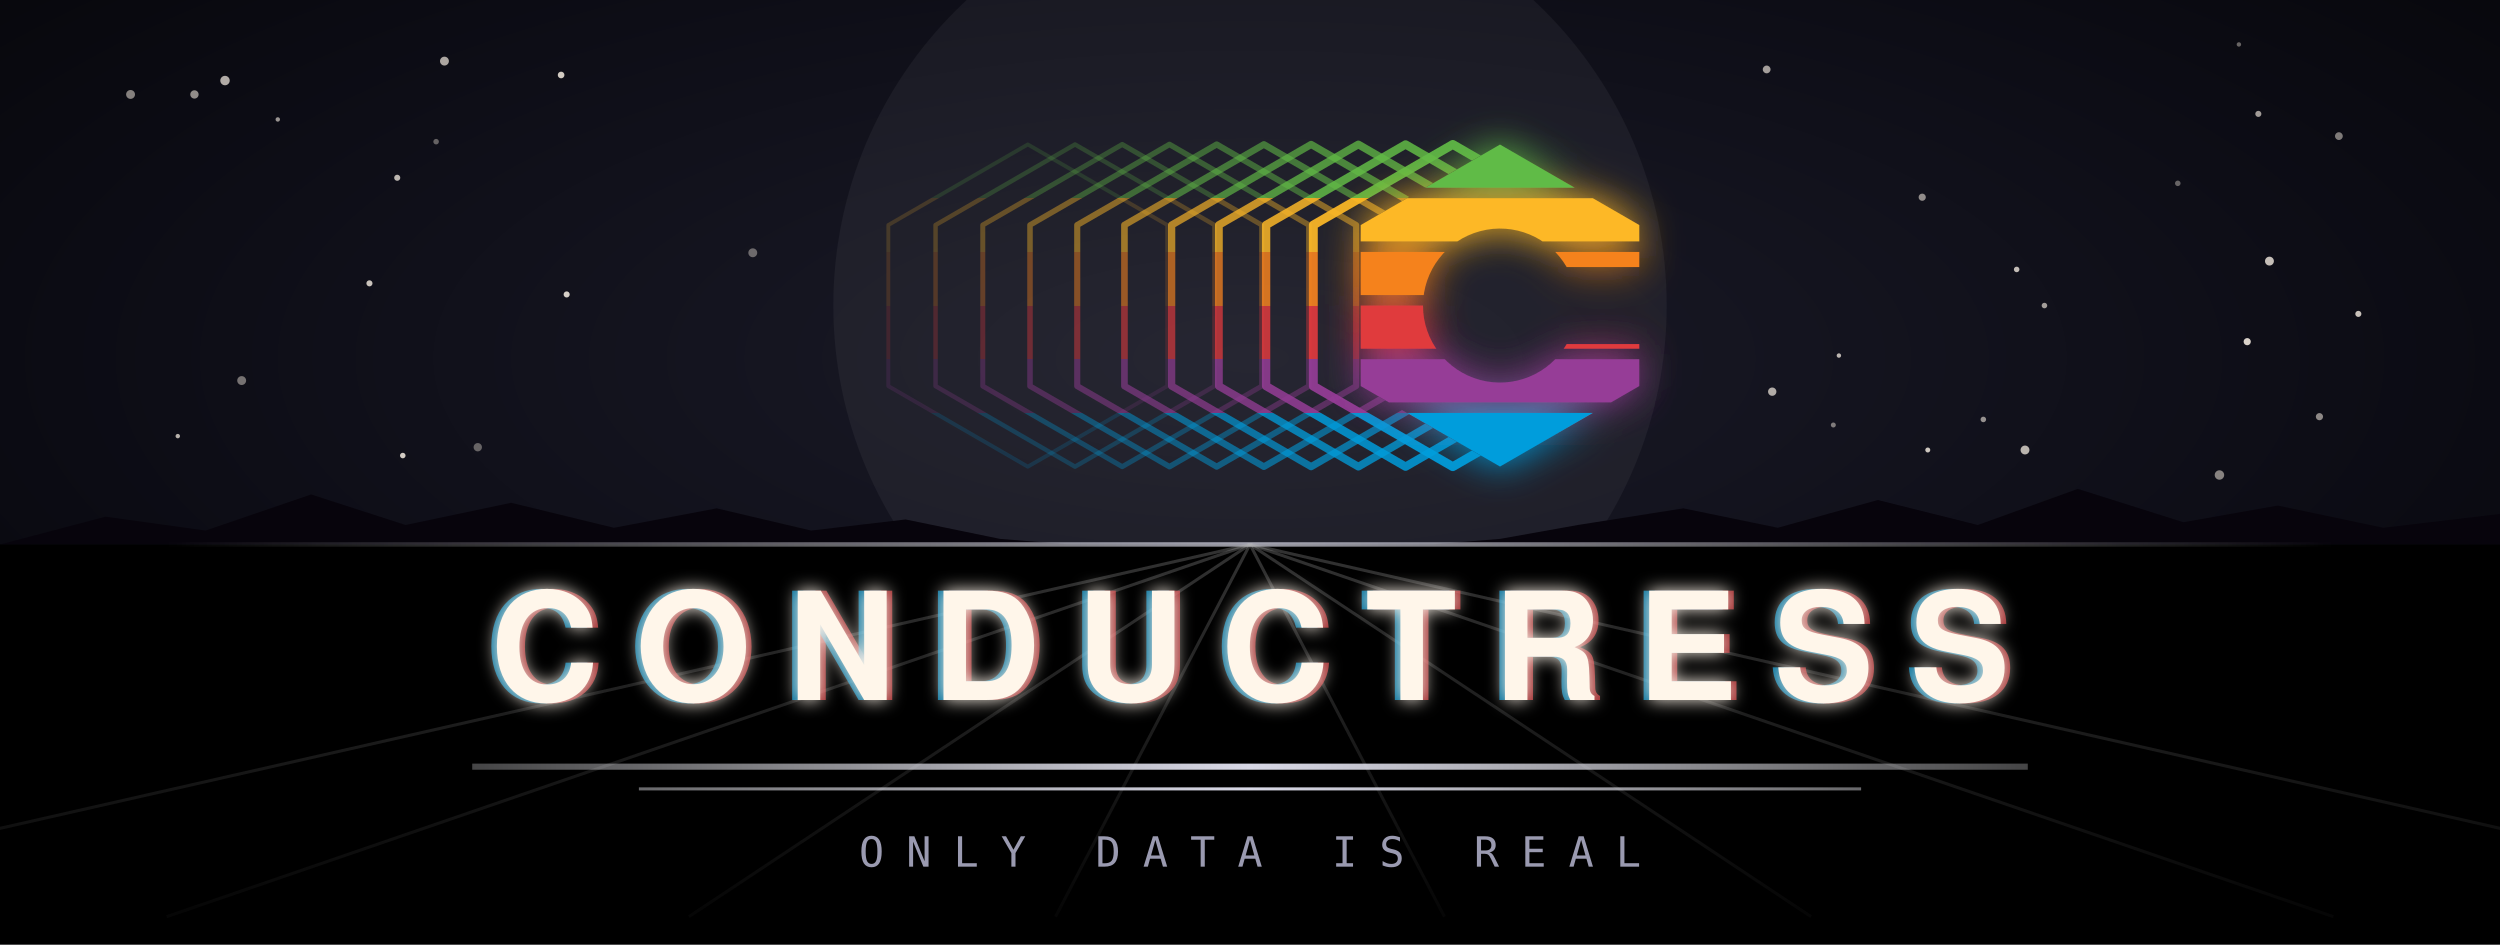
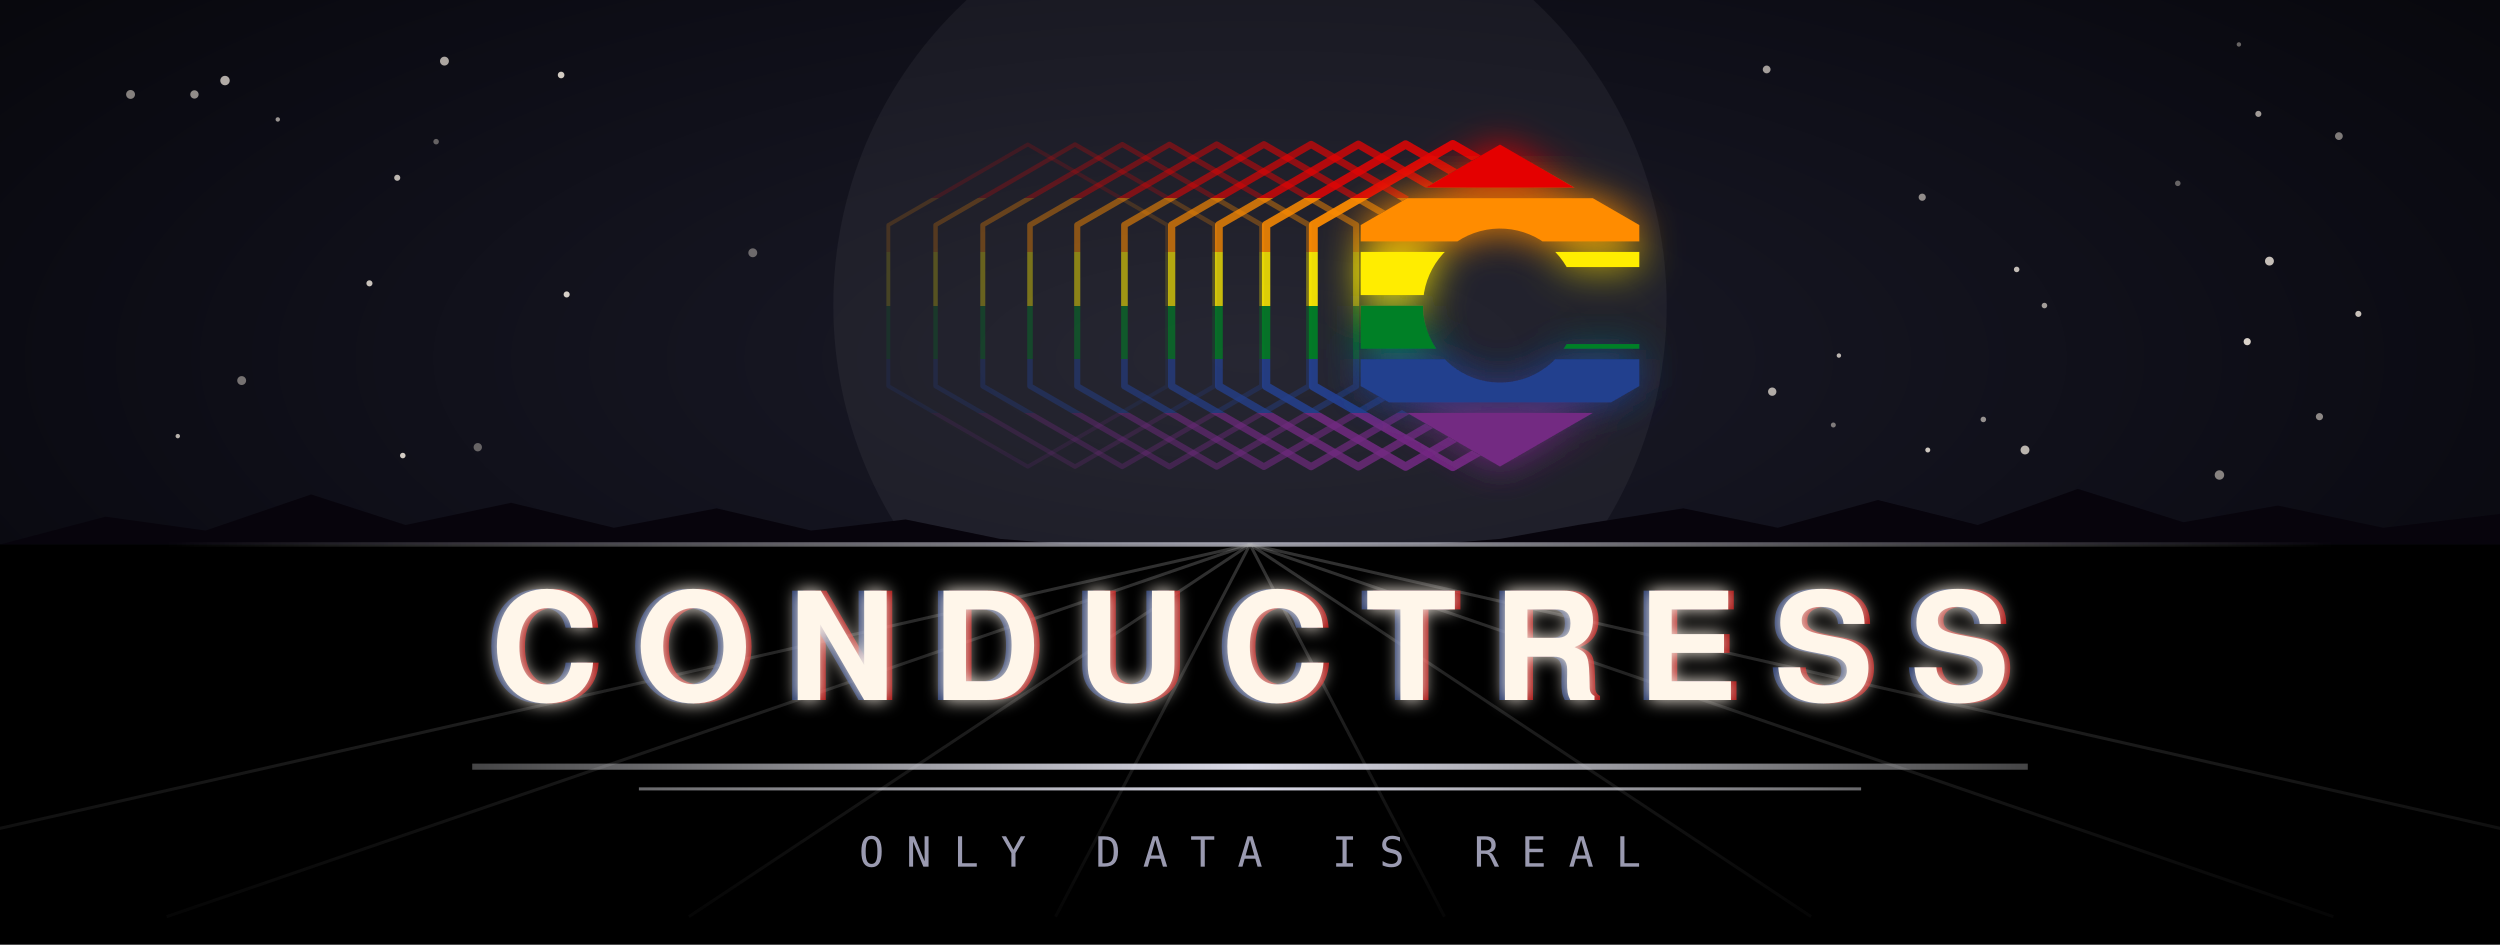
<svg xmlns="http://www.w3.org/2000/svg" viewBox="0 0 900 340" width="900" height="340" role="img" aria-label="Conductress">
  <defs>
    <radialGradient id="prh-sky" cx="50%" cy="38%" r="72%">
      <stop offset="0%" stop-color="#1b1b28" />
      <stop offset="60%" stop-color="#0d0d16" />
      <stop offset="100%" stop-color="#050508" />
    </radialGradient>
    <linearGradient id="prh-trail" gradientUnits="userSpaceOnUse" x1="0" y1="52" x2="0" y2="168">
-       <stop offset="0" stop-color="#61bb46" />
-       <stop offset="0.167" stop-color="#61bb46" />
-       <stop offset="0.167" stop-color="#fdb827" />
-       <stop offset="0.333" stop-color="#fdb827" />
-       <stop offset="0.333" stop-color="#f5821f" />
-       <stop offset="0.5" stop-color="#f5821f" />
-       <stop offset="0.5" stop-color="#e03a3e" />
-       <stop offset="0.667" stop-color="#e03a3e" />
-       <stop offset="0.667" stop-color="#963d97" />
-       <stop offset="0.833" stop-color="#963d97" />
-       <stop offset="0.833" stop-color="#009ddc" />
-       <stop offset="1" stop-color="#009ddc" />
+       <stop offset="0" stop-color="#e40303" />
+       <stop offset="0.167" stop-color="#e40303" />
+       <stop offset="0.167" stop-color="#ff8c00" />
+       <stop offset="0.333" stop-color="#ff8c00" />
+       <stop offset="0.333" stop-color="#ffed00" />
+       <stop offset="0.5" stop-color="#ffed00" />
+       <stop offset="0.5" stop-color="#008026" />
+       <stop offset="0.667" stop-color="#008026" />
+       <stop offset="0.667" stop-color="#24408e" />
+       <stop offset="0.833" stop-color="#24408e" />
+       <stop offset="0.833" stop-color="#732982" />
+       <stop offset="1" stop-color="#732982" />
    </linearGradient>
    <linearGradient id="prh-streak" x1="0" y1="0" x2="1" y2="0">
      <stop offset="0%" stop-color="#ffffff" stop-opacity="0" />
      <stop offset="100%" stop-color="#ffffff" stop-opacity="0.55" />
    </linearGradient>
    <linearGradient id="prh-grid" x1="0" y1="0" x2="0" y2="1">
      <stop offset="0%" stop-color="#ffffff" stop-opacity="0.28" />
      <stop offset="100%" stop-color="#ffffff" stop-opacity="0.03" />
    </linearGradient>
    <linearGradient id="prh-rule" gradientUnits="userSpaceOnUse" x1="60" y1="0" x2="840" y2="0">
      <stop offset="0%" stop-color="#ffffff" stop-opacity="0" />
      <stop offset="50%" stop-color="#d8d8e6" />
      <stop offset="100%" stop-color="#ffffff" stop-opacity="0" />
    </linearGradient>
    <filter id="prh-bloom" x="-60%" y="-60%" width="220%" height="220%">
      <feGaussianBlur stdDeviation="7" result="b1" />
      <feMerge>
        <feMergeNode in="b1" />
        <feMergeNode in="SourceGraphic" />
      </feMerge>
    </filter>
    <filter id="prh-soft" x="-40%" y="-40%" width="180%" height="180%">
      <feGaussianBlur stdDeviation="3" result="b2" />
      <feMerge>
        <feMergeNode in="b2" />
        <feMergeNode in="SourceGraphic" />
      </feMerge>
    </filter>
    <clipPath id="prh-notlead">
      <polygon points="-3789.5,-2449.1 4919.7,2582.1 7420.8,-1747.4 -1288.4,-6778.6" />
      <polygon points="590.2,-4919.0 590.2,5139.0 5590.2,5139.0 5590.2,-4919.0" />
      <polygon points="4919.7,-2362.1 -3789.5,2669.1 -1288.4,6998.6 7420.8,1967.4" />
      <polygon points="4869.5,2669.1 -3839.7,-2362.1 -6340.8,1967.4 2368.4,6998.6" />
      <polygon points="489.8,5139.0 489.8,-4919.0 -4510.2,-4919.0 -4510.2,5139.0" />
      <polygon points="-3839.7,2582.1 4869.5,-2449.1 2368.4,-6778.6 -6340.8,-1747.4" />
    </clipPath>
    <clipPath id="prh-c">
      <path d="M89.8 27 L50 4 L10.2 27 L10.2 73 L50 96 L89.8 73 L89.8 61 L69.05 61 A22 22 0 1 1 69.05 39 L89.8 39 Z" />
    </clipPath>
    <symbol id="prh-cmark" viewBox="0 0 100 100">
      <g clip-path="url(#prh-c)">
-         <rect x="8" y="4.00" width="84" height="12.33" fill="#61bb46" />
-         <rect x="8" y="19.33" width="84" height="12.33" fill="#fdb827" />
-         <rect x="8" y="34.67" width="84" height="12.33" fill="#f5821f" />
-         <rect x="8" y="50.00" width="84" height="12.33" fill="#e03a3e" />
-         <rect x="8" y="65.33" width="84" height="12.33" fill="#963d97" />
-         <rect x="8" y="80.67" width="84" height="15.33" fill="#009ddc" />
+         <rect x="8" y="4.00" width="84" height="12.33" fill="#e40303" />
+         <rect x="8" y="19.33" width="84" height="12.33" fill="#ff8c00" />
+         <rect x="8" y="34.67" width="84" height="12.33" fill="#ffed00" />
+         <rect x="8" y="50.00" width="84" height="12.33" fill="#008026" />
+         <rect x="8" y="65.33" width="84" height="12.33" fill="#24408e" />
+         <rect x="8" y="80.67" width="84" height="15.33" fill="#732982" />
      </g>
    </symbol>
  </defs>
  <g id="background">
    <rect width="900" height="340" fill="url(#prh-sky)" />
    <circle cx="450" cy="110" r="150" fill="#ffffff" opacity="0.05" />
  </g>
  <g id="stars" fill="#fff6ea">
    <circle cx="736" cy="110" r="1.0" opacity="0.61" />
    <circle cx="729" cy="162" r="1.6" opacity="0.71" />
    <circle cx="636" cy="25" r="1.4" opacity="0.62" />
    <circle cx="64" cy="157" r="0.8" opacity="0.70" />
    <circle cx="660" cy="153" r="0.9" opacity="0.46" />
    <circle cx="726" cy="97" r="1.0" opacity="0.75" />
    <circle cx="202" cy="27" r="1.2" opacity="0.81" />
    <circle cx="87" cy="137" r="1.6" opacity="0.43" />
    <circle cx="714" cy="151" r="1.0" opacity="0.56" />
    <circle cx="100" cy="43" r="0.8" opacity="0.58" />
    <circle cx="849" cy="113" r="1.1" opacity="0.77" />
    <circle cx="813" cy="41" r="1.1" opacity="0.61" />
    <circle cx="47" cy="34" r="1.6" opacity="0.50" />
    <circle cx="694" cy="162" r="0.9" opacity="0.79" />
    <circle cx="806" cy="16" r="0.8" opacity="0.38" />
    <circle cx="70" cy="34" r="1.5" opacity="0.55" />
    <circle cx="172" cy="161" r="1.5" opacity="0.36" />
    <circle cx="842" cy="49" r="1.4" opacity="0.47" />
    <circle cx="809" cy="123" r="1.3" opacity="0.84" />
    <circle cx="835" cy="150" r="1.3" opacity="0.53" />
    <circle cx="692" cy="71" r="1.3" opacity="0.54" />
    <circle cx="143" cy="64" r="1.1" opacity="0.72" />
    <circle cx="157" cy="51" r="1.0" opacity="0.36" />
    <circle cx="81" cy="29" r="1.7" opacity="0.68" />
    <circle cx="662" cy="128" r="0.8" opacity="0.72" />
    <circle cx="145" cy="164" r="1.0" opacity="0.81" />
    <circle cx="271" cy="91" r="1.6" opacity="0.38" />
    <circle cx="817" cy="94" r="1.6" opacity="0.76" />
    <circle cx="799" cy="171" r="1.7" opacity="0.50" />
    <circle cx="160" cy="22" r="1.6" opacity="0.66" />
    <circle cx="784" cy="66" r="1.0" opacity="0.37" />
    <circle cx="204" cy="106" r="1.1" opacity="0.83" />
    <circle cx="133" cy="102" r="1.1" opacity="0.78" />
    <circle cx="638" cy="141" r="1.5" opacity="0.67" />
  </g>
  <g id="mountains" fill="#07040c">
    <path d="M0 196 L38 186 L74 191 L112 178 L146 189 L184 181 L221 190 L258 183 L292 191 L326 187 L360 194 L385 196 Z" />
    <path d="M515 196 L540 194 L568 189 L606 183 L640 190 L676 180 L712 189 L748 176 L786 188 L820 182 L858 190 L900 185 L900 196 Z" />
  </g>
  <rect id="ground" x="0" y="196" width="900" height="144" fill="#000" />
  <g id="horizon" opacity="0.7">
    <line x1="60" y1="196" x2="840" y2="196" stroke="url(#prh-rule)" stroke-width="1.6" />
    <g stroke="url(#prh-grid)" stroke-width="1.1" fill="none">
      <line x1="450" y1="196" x2="-140" y2="330" />
      <line x1="450" y1="196" x2="60" y2="330" />
      <line x1="450" y1="196" x2="248" y2="330" />
      <line x1="450" y1="196" x2="380" y2="330" />
      <line x1="450" y1="196" x2="520" y2="330" />
      <line x1="450" y1="196" x2="652" y2="330" />
      <line x1="450" y1="196" x2="840" y2="330" />
      <line x1="450" y1="196" x2="1040" y2="330" />
    </g>
  </g>
  <g id="speedstreaks" stroke="url(#prh-streak)" stroke-linecap="round">
    <line x1="150" y1="72" x2="372" y2="72" stroke-width="2" />
    <line x1="118" y1="96" x2="356" y2="96" stroke-width="3.4" />
    <line x1="166" y1="120" x2="366" y2="120" stroke-width="1.6" />
    <line x1="104" y1="144" x2="350" y2="144" stroke-width="4.2" />
    <line x1="182" y1="164" x2="360" y2="164" stroke-width="1.4" />
  </g>
  <g id="trail" fill="none" stroke="url(#prh-trail)" stroke-linejoin="round" clip-path="url(#prh-notlead)">
    <path d="M370 52 L420.2 81 L420.2 139 L370 168 L319.8 139 L319.8 81 Z" stroke-width="1.4" opacity="0.17" />
    <path d="M387 52 L437.2 81 L437.2 139 L387 168 L336.8 139 L336.8 81 Z" stroke-width="1.6" opacity="0.24" />
    <path d="M404 52 L454.2 81 L454.2 139 L404 168 L353.8 139 L353.8 81 Z" stroke-width="1.8" opacity="0.32" />
    <path d="M421 52 L471.2 81 L471.2 139 L421 168 L370.8 139 L370.8 81 Z" stroke-width="2.0" opacity="0.4" />
    <path d="M438 52 L488.2 81 L488.2 139 L438 168 L387.8 139 L387.8 81 Z" stroke-width="2.2" opacity="0.48" />
    <path d="M455 52 L505.2 81 L505.2 139 L455 168 L404.8 139 L404.8 81 Z" stroke-width="2.4" opacity="0.57" />
    <path d="M472 52 L522.2 81 L522.2 139 L472 168 L421.8 139 L421.8 81 Z" stroke-width="2.6" opacity="0.66" />
    <path d="M489 52 L539.2 81 L539.2 139 L489 168 L438.8 139 L438.8 81 Z" stroke-width="2.8" opacity="0.75" />
    <path d="M506 52 L556.2 81 L556.2 139 L506 168 L455.8 139 L455.8 81 Z" stroke-width="3.0" opacity="0.84" />
    <path d="M523 52 L573.2 81 L573.2 139 L523 168 L472.8 139 L472.8 81 Z" stroke-width="3.2" opacity="0.92" />
  </g>
  <g id="lead" filter="url(#prh-bloom)">
    <use href="#prh-cmark" x="477" y="47" width="126" height="126" />
  </g>
  <g id="wordmark">
-     <path d="M213.334 225.972C213.064 222.57 212.362 220.41 210.688 218.196C207.664 214.2 202.804 211.986 196.918 211.986C185.794 211.986 178.882 219.924 178.882 232.668C178.882 245.358 185.74 253.242 196.702 253.242C206.53 253.242 213.01 247.572 213.496 238.554H205.612C205.072 243.576 201.94 246.438 196.918 246.438C190.654 246.438 186.982 241.362 186.982 232.776C186.982 224.082 190.816 218.898 197.188 218.898C201.886 218.898 204.532 221.166 205.612 225.972Z M249.554 211.986C244.046 211.986 239.51 213.822 236.162 217.44C232.652 221.22 230.654 226.728 230.654 232.614C230.654 238.5 232.652 244.062 236.162 247.788C239.564 251.46 243.992 253.242 249.608 253.242C255.224 253.242 259.652 251.46 263.054 247.788C266.456 244.17 268.562 238.446 268.562 232.884C268.562 226.728 266.564 221.166 263.054 217.44C259.598 213.714 255.278 211.986 249.554 211.986ZM249.608 218.898C256.25 218.898 260.462 224.298 260.462 232.83C260.462 240.93 256.088 246.33 249.608 246.33C243.02 246.33 238.754 240.93 238.754 232.614C238.754 224.298 243.02 218.898 249.608 218.898Z M311.1 252.0H319.2V212.634H311.1V239.418L295.494 212.634H287.178V252.0H295.278V224.784Z M339.652 252.0H355.042C361.036 252.0 364.816 250.596 367.516 247.41C370.594 243.738 372.268 238.446 372.268 232.29C372.268 226.188 370.594 220.896 367.516 217.17C364.816 213.984 361.09 212.634 355.042 212.634H339.652ZM347.752 245.25V219.384H355.042C361.144 219.384 364.168 223.65 364.168 232.344C364.168 240.984 361.144 245.25 355.042 245.25Z M414.698 212.634V239.31C414.698 244.062 412.268 246.33 407.192 246.33C402.116 246.33 399.686 244.062 399.686 239.31V212.634H391.586V239.31C391.586 243.738 392.774 246.87 395.42 249.246C398.282 251.838 402.44 253.242 407.192 253.242C411.944 253.242 416.102 251.838 418.964 249.246C421.61 246.87 422.798 243.738 422.798 239.31V212.634Z M476.298 225.972C476.028 222.57 475.326 220.41 473.652 218.196C470.628 214.2 465.768 211.986 459.882 211.986C448.758 211.986 441.846 219.924 441.846 232.668C441.846 245.358 448.704 253.242 459.666 253.242C469.494 253.242 475.974 247.572 476.46 238.554H468.576C468.036 243.576 464.904 246.438 459.882 246.438C453.618 246.438 449.946 241.362 449.946 232.776C449.946 224.082 453.78 218.898 460.152 218.898C464.85 218.898 467.496 221.166 468.576 225.972Z M512.248 219.384H523.75V212.634H492.214V219.384H504.148V252.0H512.248Z M549.872 236.394H559.16C562.67 236.394 564.182 237.798 564.182 241.038V242.658C564.128 243.684 564.128 244.656 564.128 245.25C564.128 248.976 564.344 250.11 565.316 252.0H574.01V250.542C572.768 249.84 572.282 249.03 572.282 247.302C572.066 235.692 571.85 235.152 566.828 232.992C571.256 231.264 573.47 228.078 573.47 223.272C573.47 220.14 572.39 217.278 570.5 215.334C568.718 213.498 566.234 212.634 562.886 212.634H541.772V252.0H549.872ZM549.872 229.644V219.384H559.646C561.968 219.384 562.886 219.6 563.912 220.41C564.884 221.22 565.37 222.57 565.37 224.406C565.37 226.296 564.884 227.808 563.912 228.618C562.994 229.374 561.968 229.644 559.646 229.644Z M601.806 235.044H620.652V228.294H601.806V219.384H622.164V212.634H593.706V252.0H623.136V245.25H601.806Z M671.236 224.622C671.182 216.468 665.728 211.986 655.792 211.986C646.342 211.986 640.888 216.414 640.888 224.082C640.888 230.184 643.966 233.154 651.958 234.666L657.466 235.746C662.866 236.772 664.864 238.284 664.864 241.47C664.864 244.764 661.84 246.762 656.926 246.762C651.418 246.762 648.34 244.44 648.07 240.228H640.186C640.672 248.652 646.45 253.242 656.494 253.242C666.646 253.242 672.64 248.544 672.64 240.498C672.64 234.288 669.508 231.048 662.218 229.644L656.062 228.456C650.284 227.322 648.61 226.188 648.61 223.326C648.61 220.356 651.202 218.466 655.414 218.466C660.544 218.466 663.406 220.626 663.676 224.622Z M720.254 224.622C720.2 216.468 714.746 211.986 704.81 211.986C695.36 211.986 689.906 216.414 689.906 224.082C689.906 230.184 692.984 233.154 700.976 234.666L706.484 235.746C711.884 236.772 713.882 238.284 713.882 241.47C713.882 244.764 710.858 246.762 705.944 246.762C700.436 246.762 697.358 244.44 697.088 240.228H689.204C689.69 248.652 695.468 253.242 705.512 253.242C715.664 253.242 721.658 248.544 721.658 240.498C721.658 234.288 718.526 231.048 711.236 229.644L705.08 228.456C699.302 227.322 697.628 226.188 697.628 223.326C697.628 220.356 700.22 218.466 704.432 218.466C709.562 218.466 712.424 220.626 712.694 224.622Z" transform="translate(2 0)" fill="#e03a3e" opacity="0.7" />
-     <path d="M213.334 225.972C213.064 222.57 212.362 220.41 210.688 218.196C207.664 214.2 202.804 211.986 196.918 211.986C185.794 211.986 178.882 219.924 178.882 232.668C178.882 245.358 185.74 253.242 196.702 253.242C206.53 253.242 213.01 247.572 213.496 238.554H205.612C205.072 243.576 201.94 246.438 196.918 246.438C190.654 246.438 186.982 241.362 186.982 232.776C186.982 224.082 190.816 218.898 197.188 218.898C201.886 218.898 204.532 221.166 205.612 225.972Z M249.554 211.986C244.046 211.986 239.51 213.822 236.162 217.44C232.652 221.22 230.654 226.728 230.654 232.614C230.654 238.5 232.652 244.062 236.162 247.788C239.564 251.46 243.992 253.242 249.608 253.242C255.224 253.242 259.652 251.46 263.054 247.788C266.456 244.17 268.562 238.446 268.562 232.884C268.562 226.728 266.564 221.166 263.054 217.44C259.598 213.714 255.278 211.986 249.554 211.986ZM249.608 218.898C256.25 218.898 260.462 224.298 260.462 232.83C260.462 240.93 256.088 246.33 249.608 246.33C243.02 246.33 238.754 240.93 238.754 232.614C238.754 224.298 243.02 218.898 249.608 218.898Z M311.1 252.0H319.2V212.634H311.1V239.418L295.494 212.634H287.178V252.0H295.278V224.784Z M339.652 252.0H355.042C361.036 252.0 364.816 250.596 367.516 247.41C370.594 243.738 372.268 238.446 372.268 232.29C372.268 226.188 370.594 220.896 367.516 217.17C364.816 213.984 361.09 212.634 355.042 212.634H339.652ZM347.752 245.25V219.384H355.042C361.144 219.384 364.168 223.65 364.168 232.344C364.168 240.984 361.144 245.25 355.042 245.25Z M414.698 212.634V239.31C414.698 244.062 412.268 246.33 407.192 246.33C402.116 246.33 399.686 244.062 399.686 239.31V212.634H391.586V239.31C391.586 243.738 392.774 246.87 395.42 249.246C398.282 251.838 402.44 253.242 407.192 253.242C411.944 253.242 416.102 251.838 418.964 249.246C421.61 246.87 422.798 243.738 422.798 239.31V212.634Z M476.298 225.972C476.028 222.57 475.326 220.41 473.652 218.196C470.628 214.2 465.768 211.986 459.882 211.986C448.758 211.986 441.846 219.924 441.846 232.668C441.846 245.358 448.704 253.242 459.666 253.242C469.494 253.242 475.974 247.572 476.46 238.554H468.576C468.036 243.576 464.904 246.438 459.882 246.438C453.618 246.438 449.946 241.362 449.946 232.776C449.946 224.082 453.78 218.898 460.152 218.898C464.85 218.898 467.496 221.166 468.576 225.972Z M512.248 219.384H523.75V212.634H492.214V219.384H504.148V252.0H512.248Z M549.872 236.394H559.16C562.67 236.394 564.182 237.798 564.182 241.038V242.658C564.128 243.684 564.128 244.656 564.128 245.25C564.128 248.976 564.344 250.11 565.316 252.0H574.01V250.542C572.768 249.84 572.282 249.03 572.282 247.302C572.066 235.692 571.85 235.152 566.828 232.992C571.256 231.264 573.47 228.078 573.47 223.272C573.47 220.14 572.39 217.278 570.5 215.334C568.718 213.498 566.234 212.634 562.886 212.634H541.772V252.0H549.872ZM549.872 229.644V219.384H559.646C561.968 219.384 562.886 219.6 563.912 220.41C564.884 221.22 565.37 222.57 565.37 224.406C565.37 226.296 564.884 227.808 563.912 228.618C562.994 229.374 561.968 229.644 559.646 229.644Z M601.806 235.044H620.652V228.294H601.806V219.384H622.164V212.634H593.706V252.0H623.136V245.25H601.806Z M671.236 224.622C671.182 216.468 665.728 211.986 655.792 211.986C646.342 211.986 640.888 216.414 640.888 224.082C640.888 230.184 643.966 233.154 651.958 234.666L657.466 235.746C662.866 236.772 664.864 238.284 664.864 241.47C664.864 244.764 661.84 246.762 656.926 246.762C651.418 246.762 648.34 244.44 648.07 240.228H640.186C640.672 248.652 646.45 253.242 656.494 253.242C666.646 253.242 672.64 248.544 672.64 240.498C672.64 234.288 669.508 231.048 662.218 229.644L656.062 228.456C650.284 227.322 648.61 226.188 648.61 223.326C648.61 220.356 651.202 218.466 655.414 218.466C660.544 218.466 663.406 220.626 663.676 224.622Z M720.254 224.622C720.2 216.468 714.746 211.986 704.81 211.986C695.36 211.986 689.906 216.414 689.906 224.082C689.906 230.184 692.984 233.154 700.976 234.666L706.484 235.746C711.884 236.772 713.882 238.284 713.882 241.47C713.882 244.764 710.858 246.762 705.944 246.762C700.436 246.762 697.358 244.44 697.088 240.228H689.204C689.69 248.652 695.468 253.242 705.512 253.242C715.664 253.242 721.658 248.544 721.658 240.498C721.658 234.288 718.526 231.048 711.236 229.644L705.08 228.456C699.302 227.322 697.628 226.188 697.628 223.326C697.628 220.356 700.22 218.466 704.432 218.466C709.562 218.466 712.424 220.626 712.694 224.622Z" transform="translate(-2 0)" fill="#009ddc" opacity="0.7" />
+     <path d="M213.334 225.972C213.064 222.57 212.362 220.41 210.688 218.196C207.664 214.2 202.804 211.986 196.918 211.986C185.794 211.986 178.882 219.924 178.882 232.668C178.882 245.358 185.74 253.242 196.702 253.242C206.53 253.242 213.01 247.572 213.496 238.554H205.612C205.072 243.576 201.94 246.438 196.918 246.438C190.654 246.438 186.982 241.362 186.982 232.776C186.982 224.082 190.816 218.898 197.188 218.898C201.886 218.898 204.532 221.166 205.612 225.972Z M249.554 211.986C244.046 211.986 239.51 213.822 236.162 217.44C232.652 221.22 230.654 226.728 230.654 232.614C230.654 238.5 232.652 244.062 236.162 247.788C239.564 251.46 243.992 253.242 249.608 253.242C255.224 253.242 259.652 251.46 263.054 247.788C266.456 244.17 268.562 238.446 268.562 232.884C268.562 226.728 266.564 221.166 263.054 217.44C259.598 213.714 255.278 211.986 249.554 211.986ZM249.608 218.898C256.25 218.898 260.462 224.298 260.462 232.83C260.462 240.93 256.088 246.33 249.608 246.33C243.02 246.33 238.754 240.93 238.754 232.614C238.754 224.298 243.02 218.898 249.608 218.898Z M311.1 252.0H319.2V212.634H311.1V239.418L295.494 212.634H287.178V252.0H295.278V224.784Z M339.652 252.0H355.042C361.036 252.0 364.816 250.596 367.516 247.41C370.594 243.738 372.268 238.446 372.268 232.29C372.268 226.188 370.594 220.896 367.516 217.17C364.816 213.984 361.09 212.634 355.042 212.634H339.652ZM347.752 245.25V219.384H355.042C361.144 219.384 364.168 223.65 364.168 232.344C364.168 240.984 361.144 245.25 355.042 245.25Z M414.698 212.634V239.31C414.698 244.062 412.268 246.33 407.192 246.33C402.116 246.33 399.686 244.062 399.686 239.31V212.634H391.586V239.31C391.586 243.738 392.774 246.87 395.42 249.246C398.282 251.838 402.44 253.242 407.192 253.242C411.944 253.242 416.102 251.838 418.964 249.246C421.61 246.87 422.798 243.738 422.798 239.31V212.634Z M476.298 225.972C476.028 222.57 475.326 220.41 473.652 218.196C470.628 214.2 465.768 211.986 459.882 211.986C448.758 211.986 441.846 219.924 441.846 232.668C441.846 245.358 448.704 253.242 459.666 253.242C469.494 253.242 475.974 247.572 476.46 238.554H468.576C468.036 243.576 464.904 246.438 459.882 246.438C453.618 246.438 449.946 241.362 449.946 232.776C449.946 224.082 453.78 218.898 460.152 218.898C464.85 218.898 467.496 221.166 468.576 225.972Z M512.248 219.384H523.75V212.634H492.214V219.384H504.148V252.0H512.248Z M549.872 236.394H559.16C562.67 236.394 564.182 237.798 564.182 241.038V242.658C564.128 243.684 564.128 244.656 564.128 245.25C564.128 248.976 564.344 250.11 565.316 252.0H574.01V250.542C572.768 249.84 572.282 249.03 572.282 247.302C572.066 235.692 571.85 235.152 566.828 232.992C571.256 231.264 573.47 228.078 573.47 223.272C573.47 220.14 572.39 217.278 570.5 215.334C568.718 213.498 566.234 212.634 562.886 212.634H541.772V252.0H549.872ZM549.872 229.644V219.384H559.646C561.968 219.384 562.886 219.6 563.912 220.41C564.884 221.22 565.37 222.57 565.37 224.406C565.37 226.296 564.884 227.808 563.912 228.618C562.994 229.374 561.968 229.644 559.646 229.644Z M601.806 235.044H620.652V228.294H601.806V219.384H622.164V212.634H593.706V252.0H623.136V245.25H601.806Z M671.236 224.622C671.182 216.468 665.728 211.986 655.792 211.986C646.342 211.986 640.888 216.414 640.888 224.082C640.888 230.184 643.966 233.154 651.958 234.666L657.466 235.746C662.866 236.772 664.864 238.284 664.864 241.47C664.864 244.764 661.84 246.762 656.926 246.762C651.418 246.762 648.34 244.44 648.07 240.228H640.186C640.672 248.652 646.45 253.242 656.494 253.242C666.646 253.242 672.64 248.544 672.64 240.498C672.64 234.288 669.508 231.048 662.218 229.644L656.062 228.456C650.284 227.322 648.61 226.188 648.61 223.326C648.61 220.356 651.202 218.466 655.414 218.466C660.544 218.466 663.406 220.626 663.676 224.622Z M720.254 224.622C720.2 216.468 714.746 211.986 704.81 211.986C695.36 211.986 689.906 216.414 689.906 224.082C689.906 230.184 692.984 233.154 700.976 234.666L706.484 235.746C711.884 236.772 713.882 238.284 713.882 241.47C713.882 244.764 710.858 246.762 705.944 246.762C700.436 246.762 697.358 244.44 697.088 240.228H689.204C689.69 248.652 695.468 253.242 705.512 253.242C715.664 253.242 721.658 248.544 721.658 240.498C721.658 234.288 718.526 231.048 711.236 229.644L705.08 228.456C699.302 227.322 697.628 226.188 697.628 223.326C697.628 220.356 700.22 218.466 704.432 218.466C709.562 218.466 712.424 220.626 712.694 224.622Z" transform="translate(2 0)" fill="#e40303" opacity="0.7" />
+     <path d="M213.334 225.972C213.064 222.57 212.362 220.41 210.688 218.196C207.664 214.2 202.804 211.986 196.918 211.986C185.794 211.986 178.882 219.924 178.882 232.668C178.882 245.358 185.74 253.242 196.702 253.242C206.53 253.242 213.01 247.572 213.496 238.554H205.612C205.072 243.576 201.94 246.438 196.918 246.438C190.654 246.438 186.982 241.362 186.982 232.776C186.982 224.082 190.816 218.898 197.188 218.898C201.886 218.898 204.532 221.166 205.612 225.972Z M249.554 211.986C244.046 211.986 239.51 213.822 236.162 217.44C232.652 221.22 230.654 226.728 230.654 232.614C230.654 238.5 232.652 244.062 236.162 247.788C239.564 251.46 243.992 253.242 249.608 253.242C255.224 253.242 259.652 251.46 263.054 247.788C266.456 244.17 268.562 238.446 268.562 232.884C268.562 226.728 266.564 221.166 263.054 217.44C259.598 213.714 255.278 211.986 249.554 211.986ZM249.608 218.898C256.25 218.898 260.462 224.298 260.462 232.83C260.462 240.93 256.088 246.33 249.608 246.33C243.02 246.33 238.754 240.93 238.754 232.614C238.754 224.298 243.02 218.898 249.608 218.898Z M311.1 252.0H319.2V212.634H311.1V239.418L295.494 212.634H287.178V252.0H295.278V224.784Z M339.652 252.0H355.042C361.036 252.0 364.816 250.596 367.516 247.41C370.594 243.738 372.268 238.446 372.268 232.29C372.268 226.188 370.594 220.896 367.516 217.17C364.816 213.984 361.09 212.634 355.042 212.634H339.652ZM347.752 245.25V219.384H355.042C361.144 219.384 364.168 223.65 364.168 232.344C364.168 240.984 361.144 245.25 355.042 245.25Z M414.698 212.634V239.31C414.698 244.062 412.268 246.33 407.192 246.33C402.116 246.33 399.686 244.062 399.686 239.31V212.634H391.586V239.31C391.586 243.738 392.774 246.87 395.42 249.246C398.282 251.838 402.44 253.242 407.192 253.242C411.944 253.242 416.102 251.838 418.964 249.246C421.61 246.87 422.798 243.738 422.798 239.31V212.634Z M476.298 225.972C476.028 222.57 475.326 220.41 473.652 218.196C470.628 214.2 465.768 211.986 459.882 211.986C448.758 211.986 441.846 219.924 441.846 232.668C441.846 245.358 448.704 253.242 459.666 253.242C469.494 253.242 475.974 247.572 476.46 238.554H468.576C468.036 243.576 464.904 246.438 459.882 246.438C453.618 246.438 449.946 241.362 449.946 232.776C449.946 224.082 453.78 218.898 460.152 218.898C464.85 218.898 467.496 221.166 468.576 225.972Z M512.248 219.384H523.75V212.634H492.214V219.384H504.148V252.0H512.248Z M549.872 236.394H559.16C562.67 236.394 564.182 237.798 564.182 241.038V242.658C564.128 243.684 564.128 244.656 564.128 245.25C564.128 248.976 564.344 250.11 565.316 252.0H574.01V250.542C572.768 249.84 572.282 249.03 572.282 247.302C572.066 235.692 571.85 235.152 566.828 232.992C571.256 231.264 573.47 228.078 573.47 223.272C573.47 220.14 572.39 217.278 570.5 215.334C568.718 213.498 566.234 212.634 562.886 212.634H541.772V252.0H549.872ZM549.872 229.644V219.384H559.646C561.968 219.384 562.886 219.6 563.912 220.41C564.884 221.22 565.37 222.57 565.37 224.406C565.37 226.296 564.884 227.808 563.912 228.618C562.994 229.374 561.968 229.644 559.646 229.644Z M601.806 235.044H620.652V228.294H601.806V219.384H622.164V212.634H593.706V252.0H623.136V245.25H601.806Z M671.236 224.622C671.182 216.468 665.728 211.986 655.792 211.986C646.342 211.986 640.888 216.414 640.888 224.082C640.888 230.184 643.966 233.154 651.958 234.666L657.466 235.746C662.866 236.772 664.864 238.284 664.864 241.47C664.864 244.764 661.84 246.762 656.926 246.762C651.418 246.762 648.34 244.44 648.07 240.228H640.186C640.672 248.652 646.45 253.242 656.494 253.242C666.646 253.242 672.64 248.544 672.64 240.498C672.64 234.288 669.508 231.048 662.218 229.644L656.062 228.456C650.284 227.322 648.61 226.188 648.61 223.326C648.61 220.356 651.202 218.466 655.414 218.466C660.544 218.466 663.406 220.626 663.676 224.622Z M720.254 224.622C720.2 216.468 714.746 211.986 704.81 211.986C695.36 211.986 689.906 216.414 689.906 224.082C689.906 230.184 692.984 233.154 700.976 234.666L706.484 235.746C711.884 236.772 713.882 238.284 713.882 241.47C713.882 244.764 710.858 246.762 705.944 246.762C700.436 246.762 697.358 244.44 697.088 240.228H689.204C689.69 248.652 695.468 253.242 705.512 253.242C715.664 253.242 721.658 248.544 721.658 240.498C721.658 234.288 718.526 231.048 711.236 229.644L705.08 228.456C699.302 227.322 697.628 226.188 697.628 223.326C697.628 220.356 700.22 218.466 704.432 218.466C709.562 218.466 712.424 220.626 712.694 224.622Z" transform="translate(-2 0)" fill="#24408e" opacity="0.7" />
    <path d="M213.334 225.972C213.064 222.57 212.362 220.41 210.688 218.196C207.664 214.2 202.804 211.986 196.918 211.986C185.794 211.986 178.882 219.924 178.882 232.668C178.882 245.358 185.74 253.242 196.702 253.242C206.53 253.242 213.01 247.572 213.496 238.554H205.612C205.072 243.576 201.94 246.438 196.918 246.438C190.654 246.438 186.982 241.362 186.982 232.776C186.982 224.082 190.816 218.898 197.188 218.898C201.886 218.898 204.532 221.166 205.612 225.972Z M249.554 211.986C244.046 211.986 239.51 213.822 236.162 217.44C232.652 221.22 230.654 226.728 230.654 232.614C230.654 238.5 232.652 244.062 236.162 247.788C239.564 251.46 243.992 253.242 249.608 253.242C255.224 253.242 259.652 251.46 263.054 247.788C266.456 244.17 268.562 238.446 268.562 232.884C268.562 226.728 266.564 221.166 263.054 217.44C259.598 213.714 255.278 211.986 249.554 211.986ZM249.608 218.898C256.25 218.898 260.462 224.298 260.462 232.83C260.462 240.93 256.088 246.33 249.608 246.33C243.02 246.33 238.754 240.93 238.754 232.614C238.754 224.298 243.02 218.898 249.608 218.898Z M311.1 252.0H319.2V212.634H311.1V239.418L295.494 212.634H287.178V252.0H295.278V224.784Z M339.652 252.0H355.042C361.036 252.0 364.816 250.596 367.516 247.41C370.594 243.738 372.268 238.446 372.268 232.29C372.268 226.188 370.594 220.896 367.516 217.17C364.816 213.984 361.09 212.634 355.042 212.634H339.652ZM347.752 245.25V219.384H355.042C361.144 219.384 364.168 223.65 364.168 232.344C364.168 240.984 361.144 245.25 355.042 245.25Z M414.698 212.634V239.31C414.698 244.062 412.268 246.33 407.192 246.33C402.116 246.33 399.686 244.062 399.686 239.31V212.634H391.586V239.31C391.586 243.738 392.774 246.87 395.42 249.246C398.282 251.838 402.44 253.242 407.192 253.242C411.944 253.242 416.102 251.838 418.964 249.246C421.61 246.87 422.798 243.738 422.798 239.31V212.634Z M476.298 225.972C476.028 222.57 475.326 220.41 473.652 218.196C470.628 214.2 465.768 211.986 459.882 211.986C448.758 211.986 441.846 219.924 441.846 232.668C441.846 245.358 448.704 253.242 459.666 253.242C469.494 253.242 475.974 247.572 476.46 238.554H468.576C468.036 243.576 464.904 246.438 459.882 246.438C453.618 246.438 449.946 241.362 449.946 232.776C449.946 224.082 453.78 218.898 460.152 218.898C464.85 218.898 467.496 221.166 468.576 225.972Z M512.248 219.384H523.75V212.634H492.214V219.384H504.148V252.0H512.248Z M549.872 236.394H559.16C562.67 236.394 564.182 237.798 564.182 241.038V242.658C564.128 243.684 564.128 244.656 564.128 245.25C564.128 248.976 564.344 250.11 565.316 252.0H574.01V250.542C572.768 249.84 572.282 249.03 572.282 247.302C572.066 235.692 571.85 235.152 566.828 232.992C571.256 231.264 573.47 228.078 573.47 223.272C573.47 220.14 572.39 217.278 570.5 215.334C568.718 213.498 566.234 212.634 562.886 212.634H541.772V252.0H549.872ZM549.872 229.644V219.384H559.646C561.968 219.384 562.886 219.6 563.912 220.41C564.884 221.22 565.37 222.57 565.37 224.406C565.37 226.296 564.884 227.808 563.912 228.618C562.994 229.374 561.968 229.644 559.646 229.644Z M601.806 235.044H620.652V228.294H601.806V219.384H622.164V212.634H593.706V252.0H623.136V245.25H601.806Z M671.236 224.622C671.182 216.468 665.728 211.986 655.792 211.986C646.342 211.986 640.888 216.414 640.888 224.082C640.888 230.184 643.966 233.154 651.958 234.666L657.466 235.746C662.866 236.772 664.864 238.284 664.864 241.47C664.864 244.764 661.84 246.762 656.926 246.762C651.418 246.762 648.34 244.44 648.07 240.228H640.186C640.672 248.652 646.45 253.242 656.494 253.242C666.646 253.242 672.64 248.544 672.64 240.498C672.64 234.288 669.508 231.048 662.218 229.644L656.062 228.456C650.284 227.322 648.61 226.188 648.61 223.326C648.61 220.356 651.202 218.466 655.414 218.466C660.544 218.466 663.406 220.626 663.676 224.622Z M720.254 224.622C720.2 216.468 714.746 211.986 704.81 211.986C695.36 211.986 689.906 216.414 689.906 224.082C689.906 230.184 692.984 233.154 700.976 234.666L706.484 235.746C711.884 236.772 713.882 238.284 713.882 241.47C713.882 244.764 710.858 246.762 705.944 246.762C700.436 246.762 697.358 244.44 697.088 240.228H689.204C689.69 248.652 695.468 253.242 705.512 253.242C715.664 253.242 721.658 248.544 721.658 240.498C721.658 234.288 718.526 231.048 711.236 229.644L705.08 228.456C699.302 227.322 697.628 226.188 697.628 223.326C697.628 220.356 700.22 218.466 704.432 218.466C709.562 218.466 712.424 220.626 712.694 224.622Z" fill="#fff6ea" filter="url(#prh-soft)" />
  </g>
  <g id="subtitle">
    <line x1="170" y1="276" x2="730" y2="276" stroke="url(#prh-rule)" stroke-width="2.2" />
    <line x1="230" y1="284" x2="670" y2="284" stroke="url(#prh-rule)" stroke-width="1.1" />
    <path d="M315.867 306.543Q315.867 304.134 315.373 303.101Q314.878 302.068 313.75 302.068Q312.63 302.068 312.135 303.101Q311.641 304.134 311.641 306.543Q311.641 308.946 312.135 309.979Q312.63 311.011 313.75 311.011Q314.878 311.011 315.373 309.982Q315.867 308.953 315.867 306.543ZM317.412 306.543Q317.412 309.4 316.508 310.806Q315.603 312.212 313.75 312.212Q311.897 312.212 310.996 310.813Q310.095 309.415 310.095 306.543Q310.095 303.68 311.0 302.273Q311.905 300.867 313.75 300.867Q315.603 300.867 316.508 302.273Q317.412 303.68 317.412 306.543Z M327.287 301.065H329.162L332.854 310.066V301.065H334.282V312.0H332.407L328.716 302.999V312.0H327.287Z M344.875 301.065H346.362V310.755H351.642V312.0H344.875Z M360.602 301.065H362.177L364.843 305.892L367.501 301.065H369.091L365.582 307.093V312.0H364.095V307.093Z M397.586 310.784Q399.453 310.784 400.193 309.865Q400.933 308.946 400.933 306.543Q400.933 304.119 400.197 303.2Q399.461 302.281 397.586 302.281H396.883V310.784ZM397.615 301.065Q400.12 301.065 401.306 302.398Q402.493 303.731 402.493 306.543Q402.493 309.341 401.306 310.671Q400.12 312.0 397.615 312.0H395.396V301.065Z M415.935 302.369 414.375 307.964H417.495ZM415.041 301.065H416.836L420.183 312.0H418.652L417.846 309.151H414.016L413.225 312.0H411.694Z M428.798 301.065H437.14V302.31H433.72V312.0H432.233V302.31H428.798Z M449.996 302.369 448.436 307.964H451.556ZM449.103 301.065H450.897L454.244 312.0H452.714L451.908 309.151H448.077L447.286 312.0H445.756Z M481.018 301.065H487.09V302.31H484.798V310.755H487.09V312.0H481.018V310.755H483.311V302.31H481.018Z M503.989 301.438V302.94Q503.315 302.508 502.638 302.288Q501.96 302.068 501.272 302.068Q500.224 302.068 499.616 302.555Q499.009 303.042 499.009 303.87Q499.009 304.595 499.408 304.976Q499.807 305.357 500.898 305.613L501.675 305.789Q503.213 306.148 503.916 306.917Q504.619 307.686 504.619 309.012Q504.619 310.572 503.652 311.392Q502.685 312.212 500.84 312.212Q500.071 312.212 499.294 312.048Q498.518 311.883 497.734 311.553V309.979Q498.576 310.513 499.327 310.762Q500.078 311.011 500.84 311.011Q501.96 311.011 502.583 310.51Q503.205 310.008 503.205 309.107Q503.205 308.287 502.777 307.854Q502.348 307.422 501.286 307.188L500.495 307.005Q498.972 306.661 498.283 305.965Q497.595 305.269 497.595 304.097Q497.595 302.632 498.58 301.75Q499.565 300.867 501.198 300.867Q501.828 300.867 502.524 301.01Q503.22 301.153 503.989 301.438Z M536.205 306.836Q536.776 306.983 537.179 307.389Q537.582 307.796 538.182 309.012L539.669 312.0H538.08L536.776 309.239Q536.212 308.06 535.762 307.719Q535.311 307.378 534.586 307.378H533.173V312.0H531.686V301.065H534.733Q536.534 301.065 537.494 301.878Q538.453 302.691 538.453 304.229Q538.453 305.313 537.864 305.998Q537.274 306.683 536.205 306.836ZM533.173 302.281V306.163H534.791Q535.853 306.163 536.373 305.687Q536.893 305.21 536.893 304.229Q536.893 303.284 536.34 302.782Q535.787 302.281 534.733 302.281Z M549.112 301.065H555.601V302.31H550.592V305.547H555.382V306.792H550.592V310.755H555.74V312.0H549.112Z M569.212 302.369 567.652 307.964H570.772ZM568.318 301.065H570.113L573.46 312.0H571.929L571.123 309.151H567.293L566.502 312.0H564.971Z M583.305 301.065H584.792V310.755H590.073V312.0H583.305Z" fill="#9a9ab0" />
  </g>
</svg>
